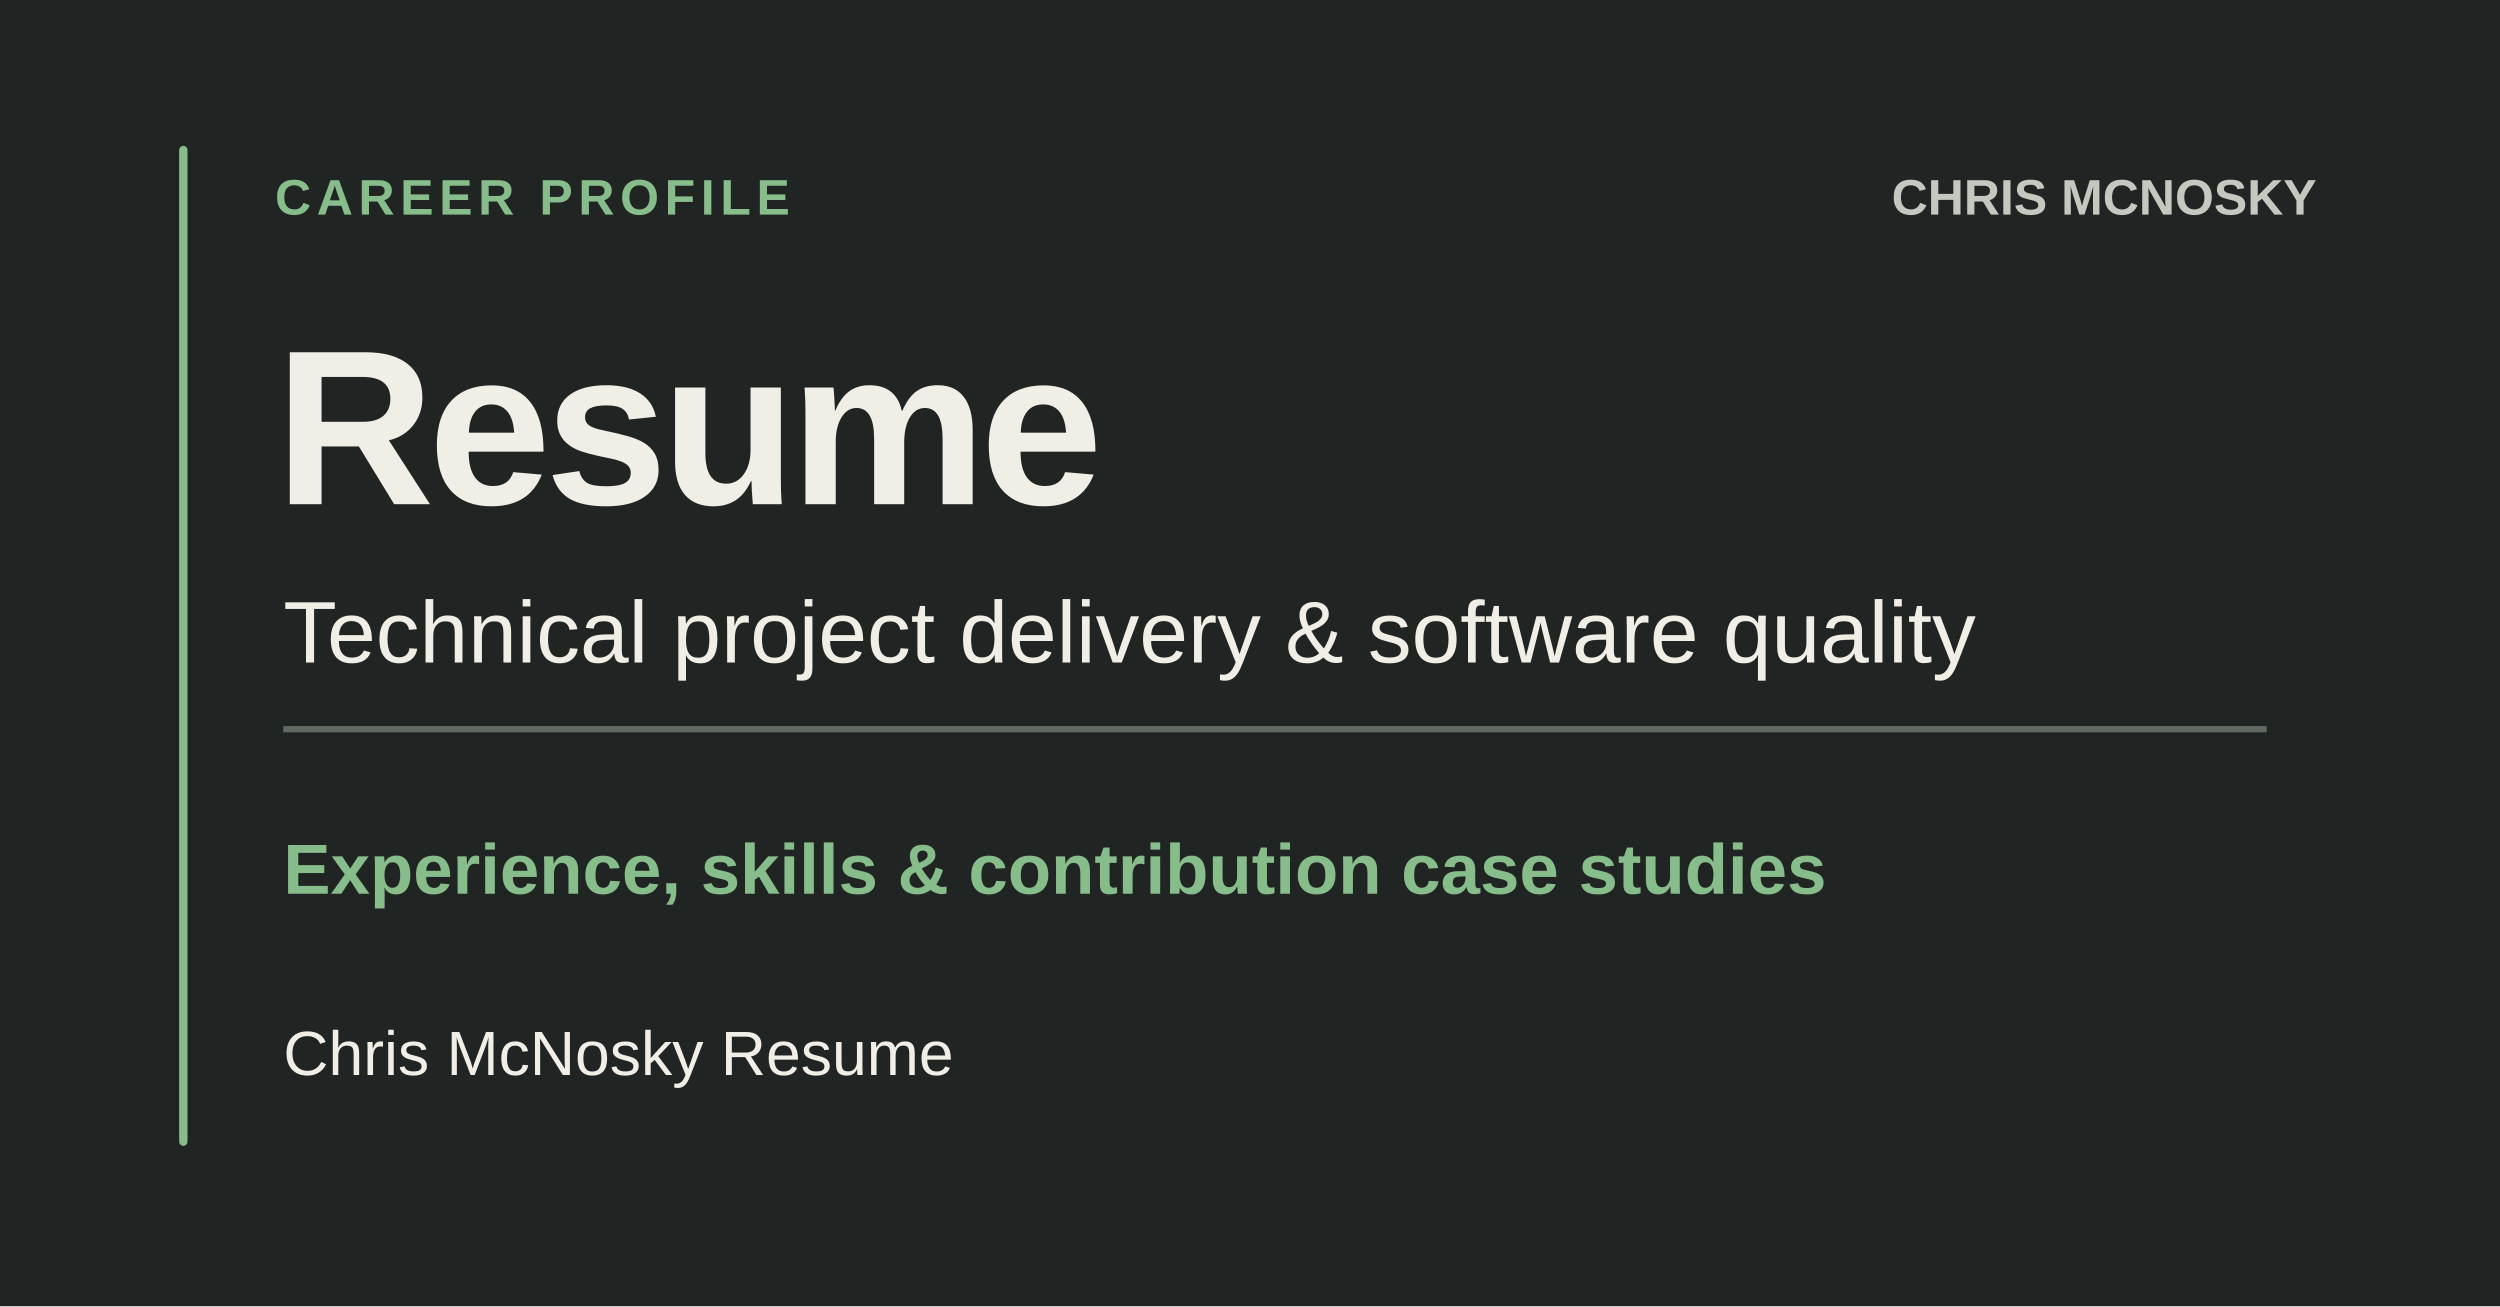
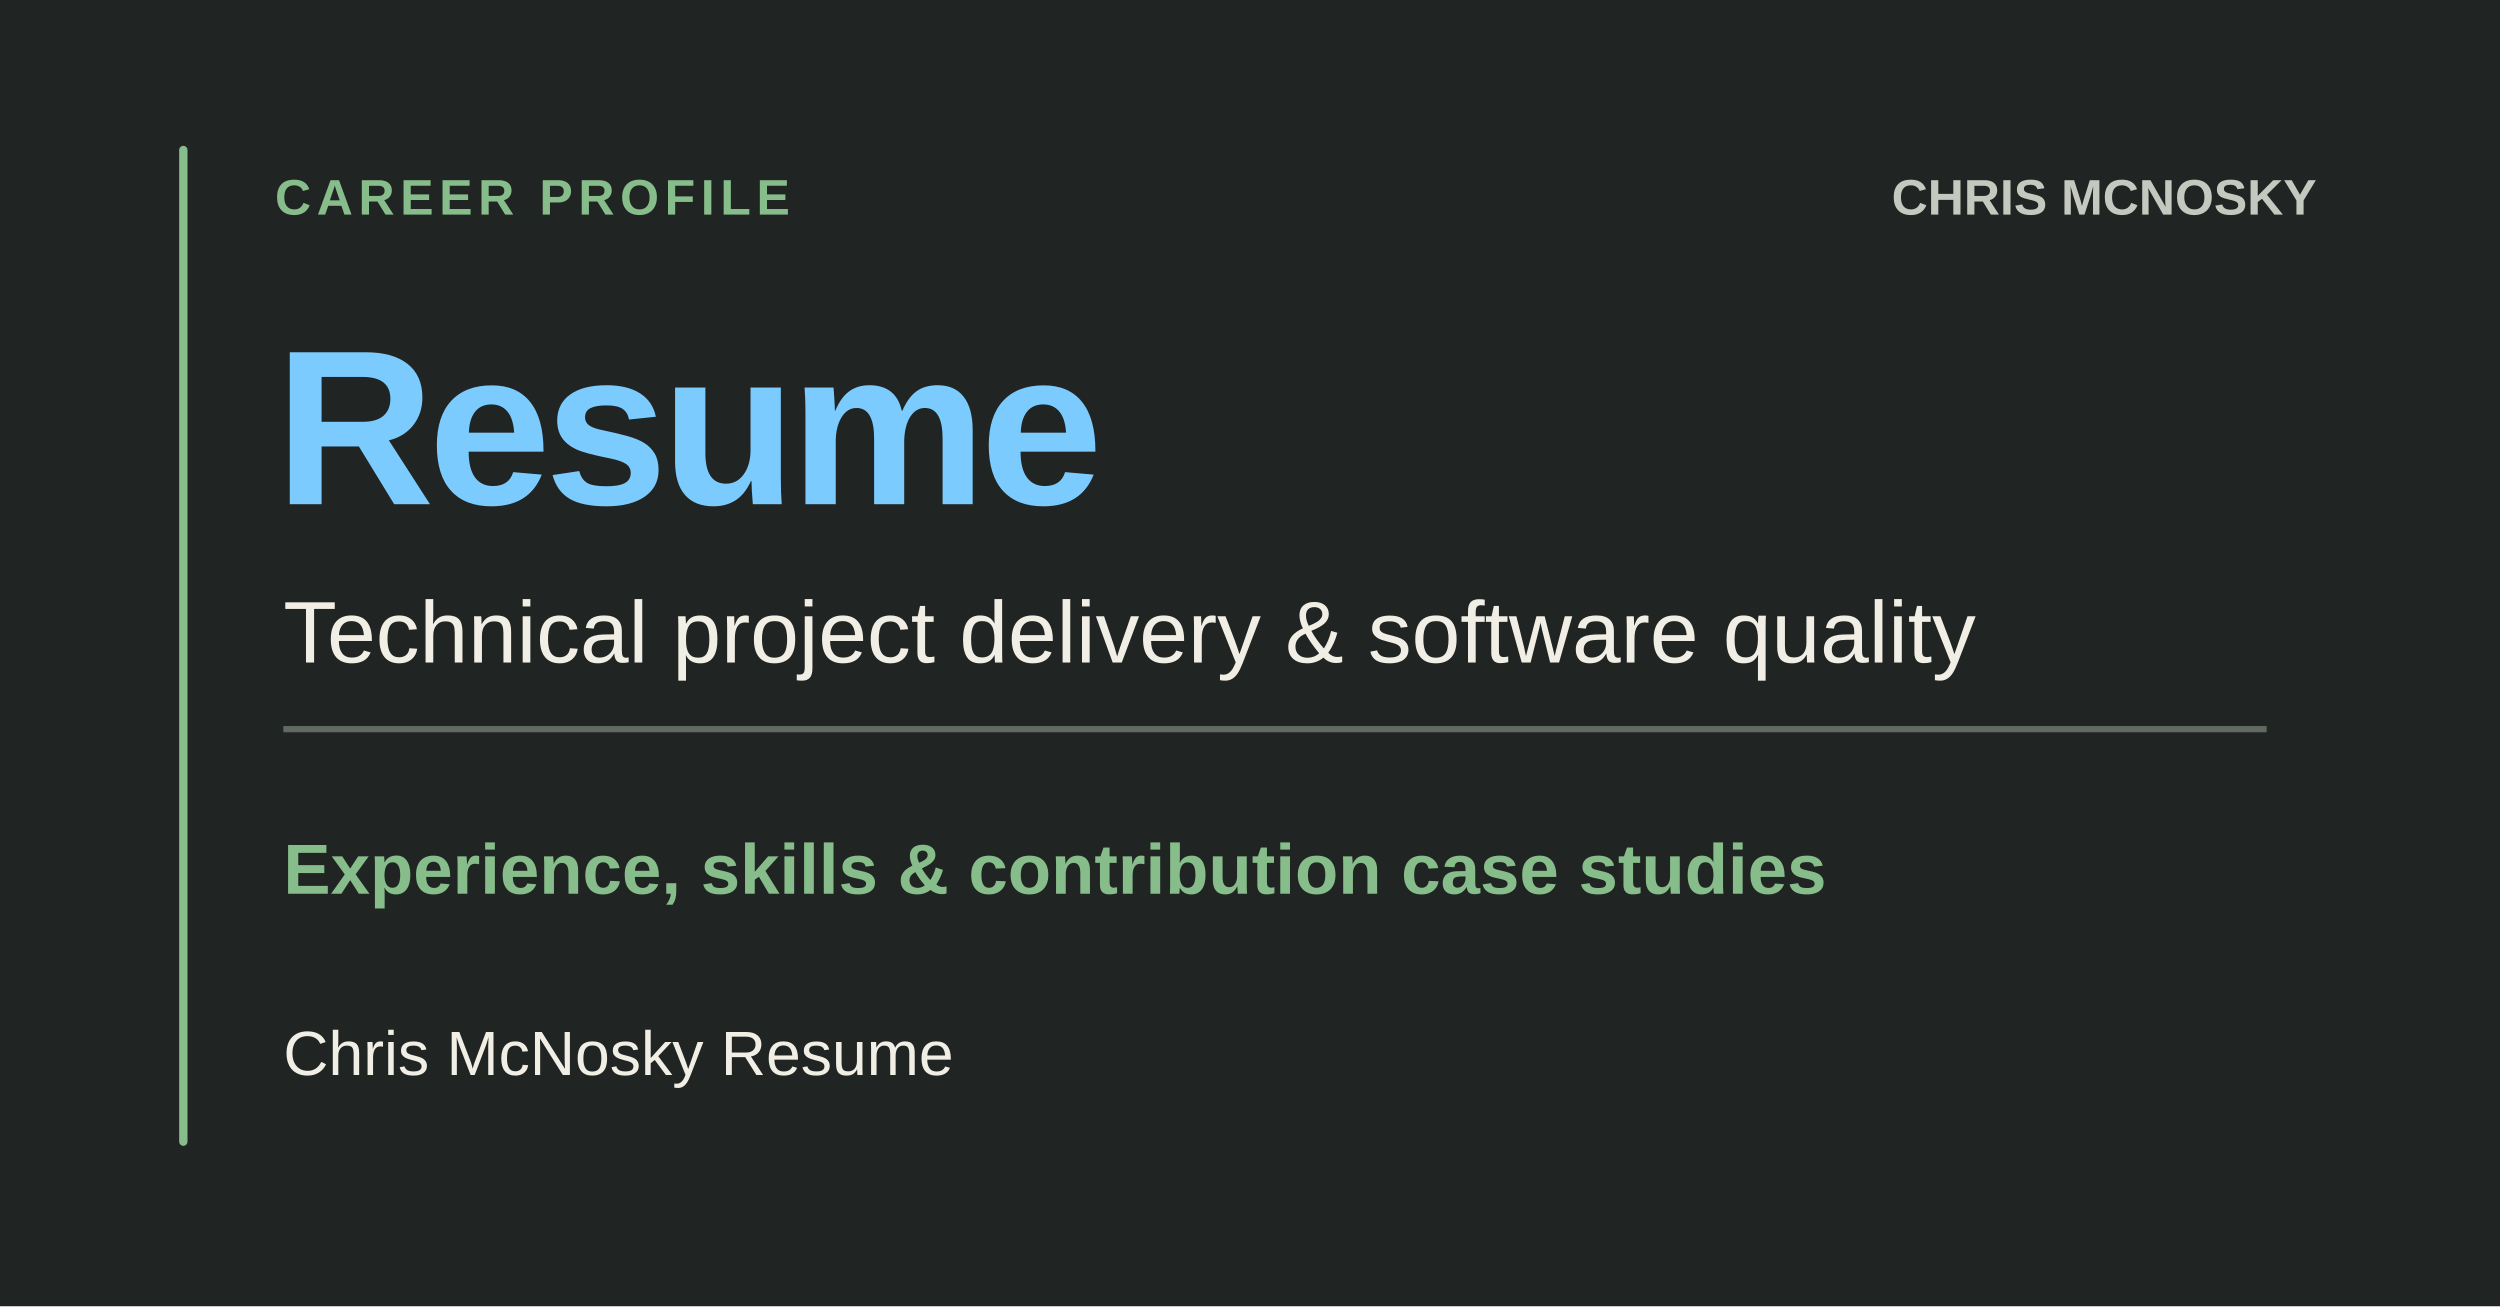
<svg xmlns="http://www.w3.org/2000/svg" width="1200" height="627" viewBox="0 0 1200 627" role="img" aria-labelledby="title desc">
  <rect width="1200" height="627" fill="#202422" />
  <path d="M88 72V548" stroke="#87bc8b" stroke-width="4" stroke-linecap="round" />
  <g font-family="Arial, Helvetica, sans-serif" font-style="normal">
    <text x="132" y="103" fill="#87bc8b" font-size="24" font-weight="700" letter-spacing="2.7">CAREER PROFILE</text>
    <text x="1112" y="103" fill="#c4c8bf" font-size="24" font-weight="700" text-anchor="end">CHRIS MCNOSKY</text>
-     <text x="132" y="242" fill="#f1eee6" font-size="106" font-weight="750" letter-spacing="-3">Resume</text>
+     <text x="132" y="242" fill="#7CCBFF" font-size="106" font-weight="750" letter-spacing="-3">Resume</text>
    <text x="136" y="318" fill="#f1eee6" font-size="42" font-weight="500">Technical project delivery &amp; software quality</text>
    <path d="M136 350H1088" stroke="#606a60" stroke-width="3" />
    <text x="136" y="429" fill="#87bc8b" font-size="34" font-weight="650">Experience, skills &amp; contribution case studies</text>
    <text x="136" y="516" fill="#f1eee6" font-size="30" font-weight="500">Chris McNosky Resume</text>
  </g>
</svg>
